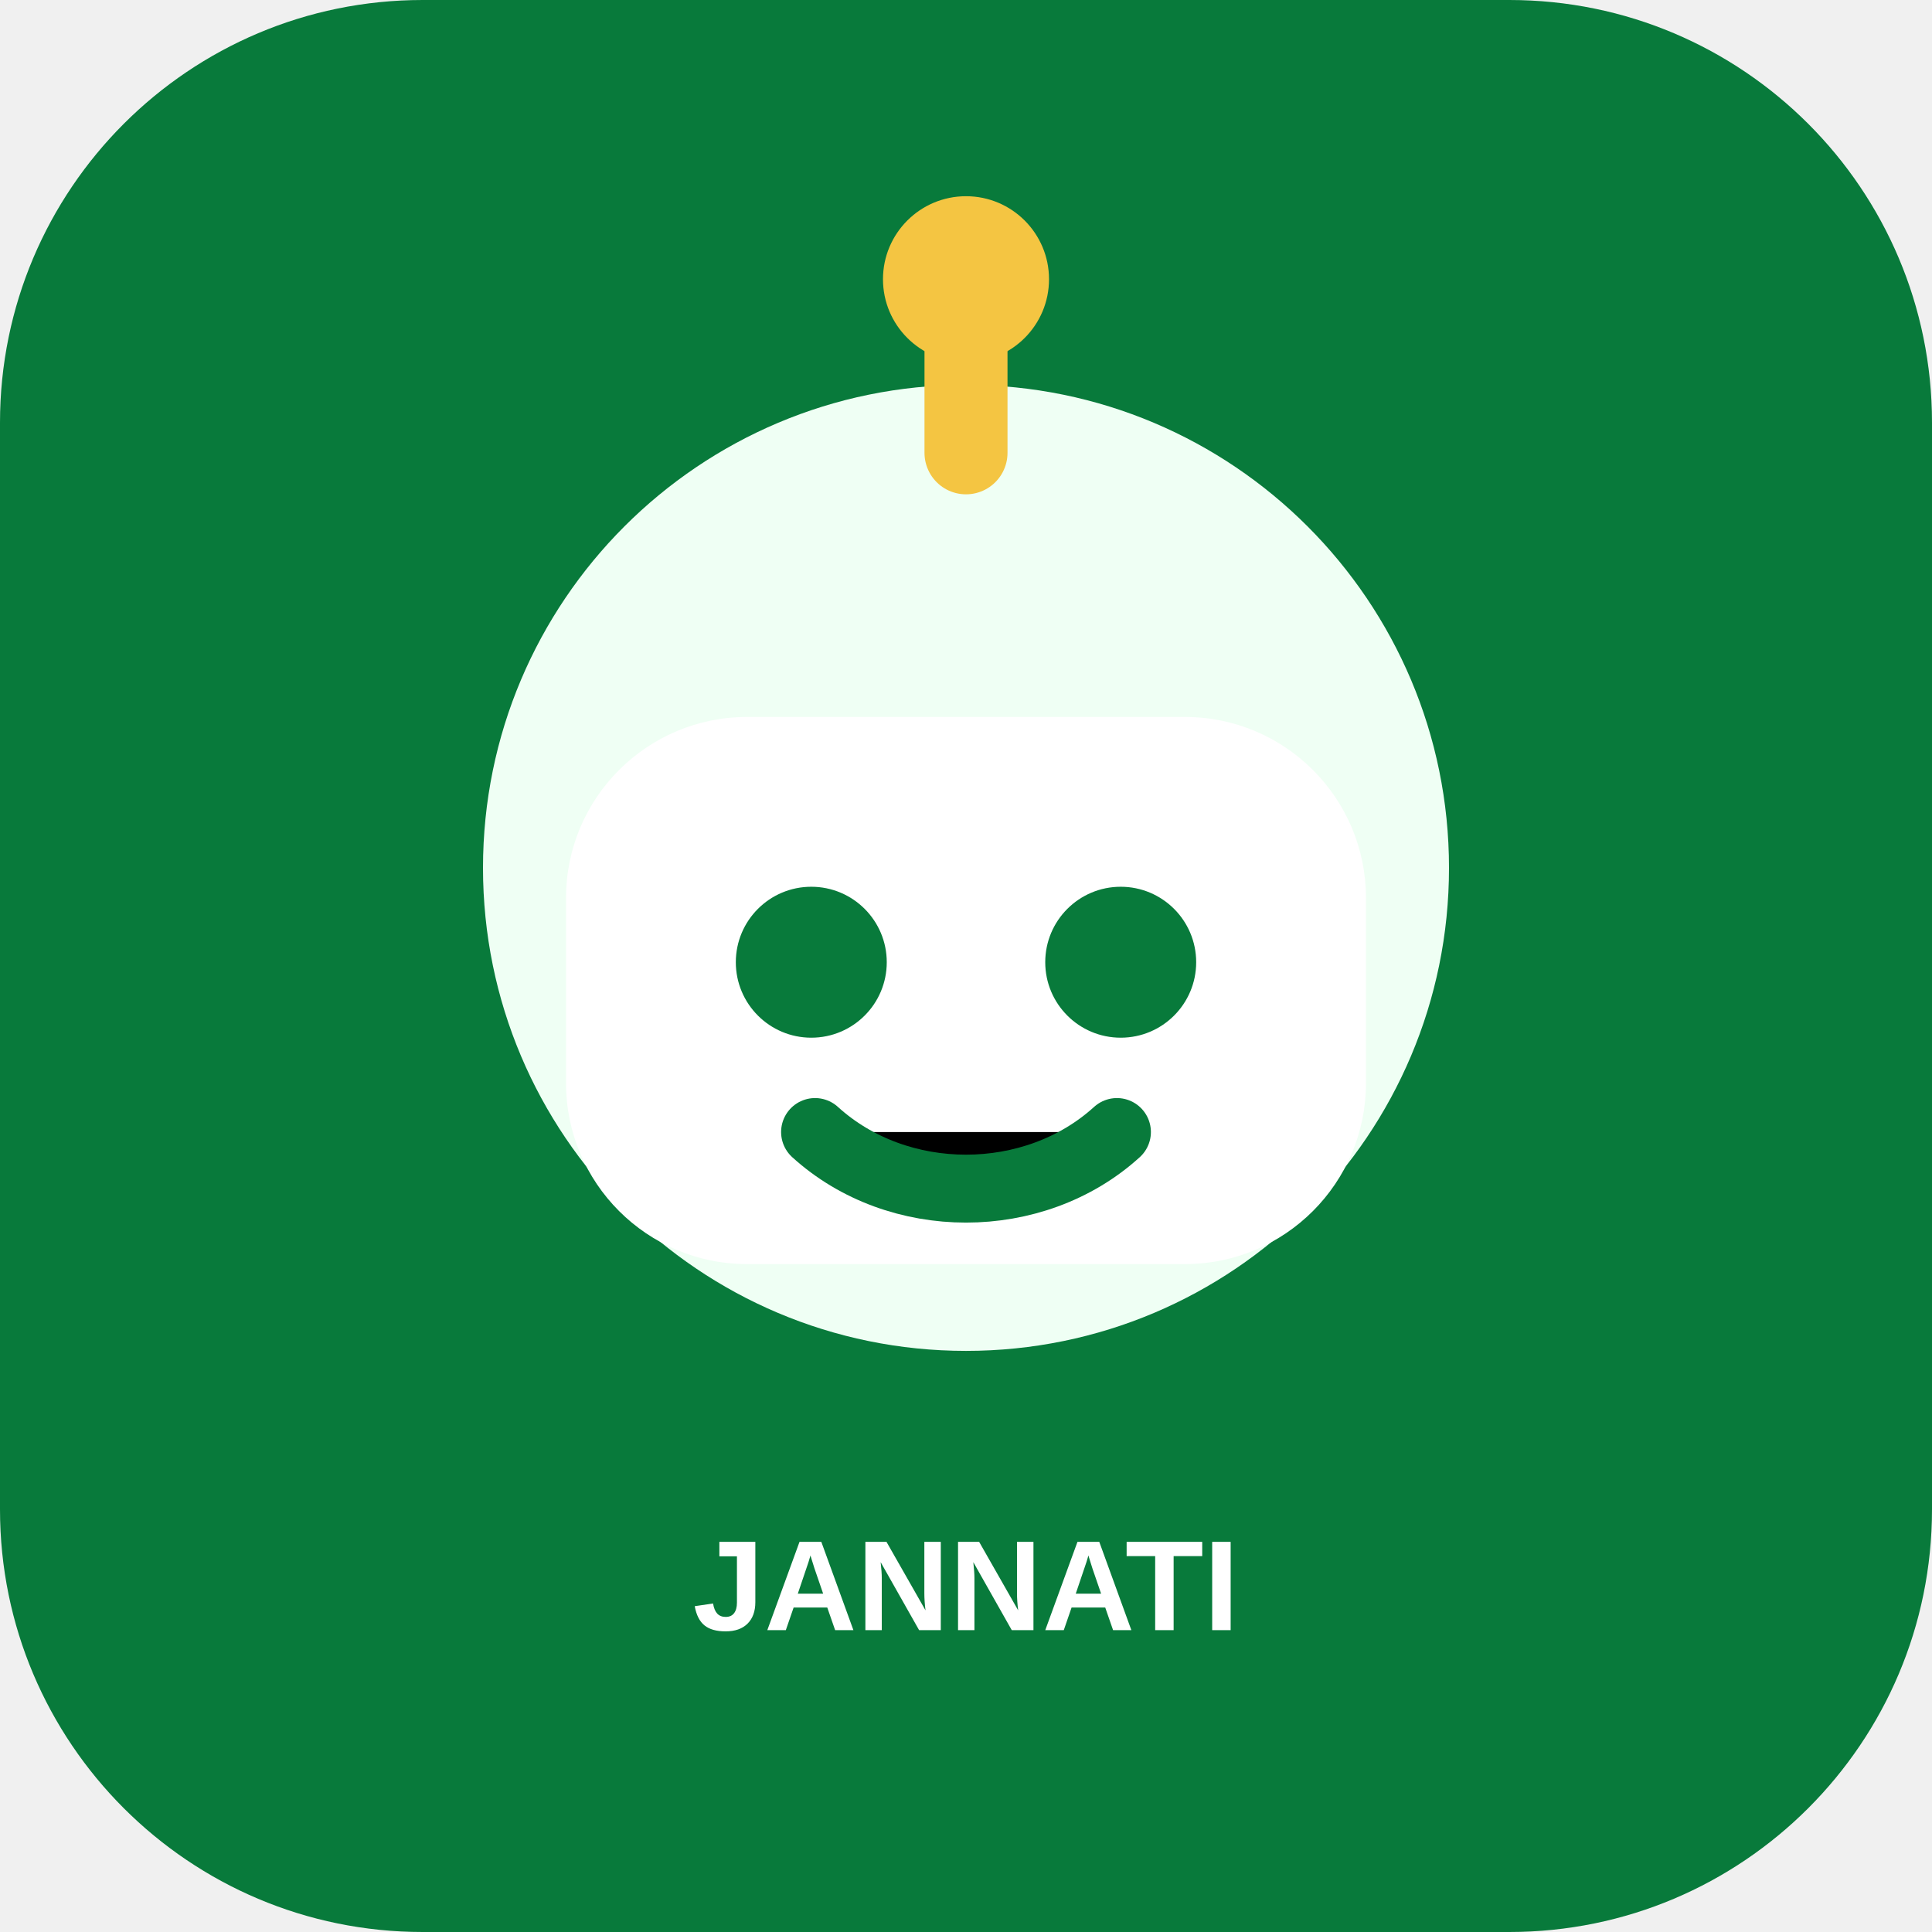
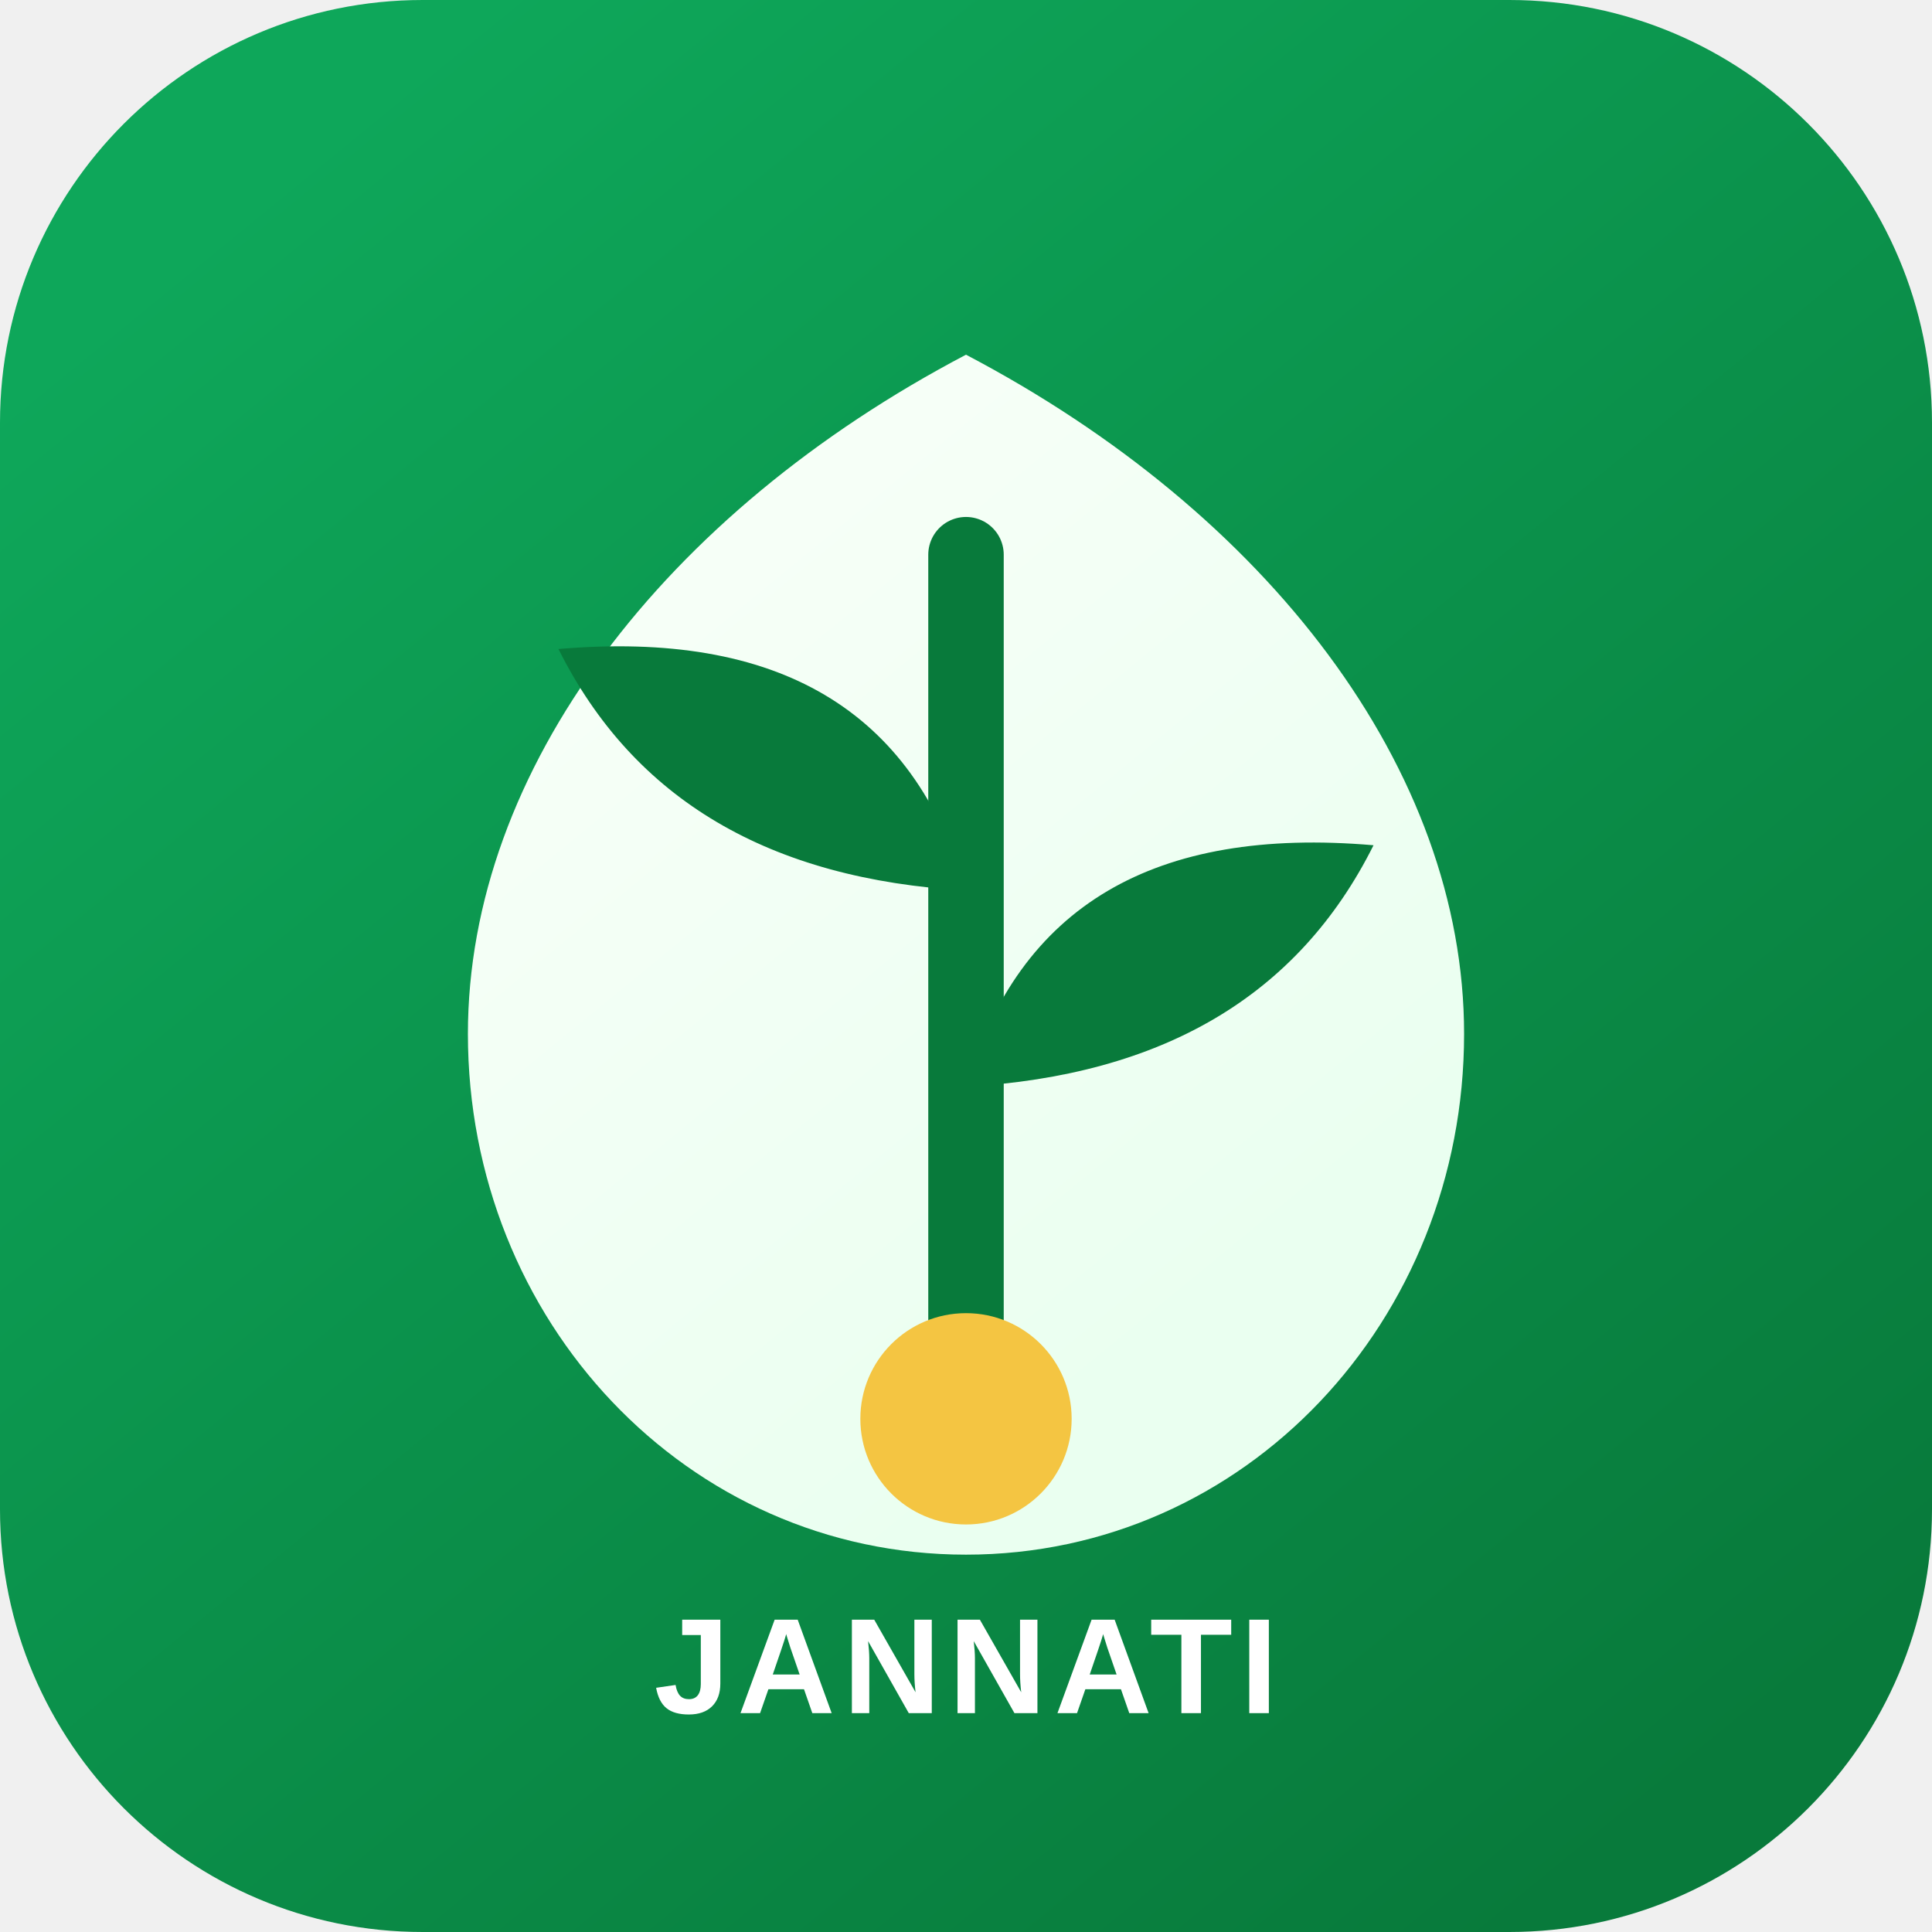
- <svg xmlns="http://www.w3.org/2000/svg" width="512" height="512" viewBox="0 0 512 512">
-   <rect width="512" height="512" rx="112" fill="#087A3B" />
-   <circle cx="256" cy="230" r="128" fill="#EFFFF4" />
-   <rect x="150" y="190" width="212" height="145" rx="48" fill="#FFFFFF" />
-   <circle cx="215" cy="255" r="20" fill="#087A3B" />
-   <circle cx="297" cy="255" r="20" fill="#087A3B" />
-   <path d="M216 300C238 320 274 320 296 300" stroke="#087A3B" stroke-width="18" stroke-linecap="round" />
-   <path d="M256 120V90" stroke="#F4C542" stroke-width="22" stroke-linecap="round" />
-   <circle cx="256" cy="74" r="22" fill="#F4C542" />
-   <text x="256" y="432" text-anchor="middle" font-family="Arial" font-size="34" font-weight="800" fill="#FFFFFF">JANNATI</text>
+ <svg xmlns="http://www.w3.org/2000/svg" width="512" height="512" viewBox="0 0 512 512" role="img" aria-label="Jannati AI Tutor logo">
+   <defs>
+     <linearGradient id="bg" x1="80" y1="40" x2="440" y2="480" gradientUnits="userSpaceOnUse">
+       <stop stop-color="#0EA75A" />
+       <stop offset="1" stop-color="#087A3B" />
+     </linearGradient>
+     <linearGradient id="leaf" x1="170" y1="120" x2="342" y2="330" gradientUnits="userSpaceOnUse">
+       <stop stop-color="#F8FFF8" />
+       <stop offset="1" stop-color="#EAFFF0" />
+     </linearGradient>
+   </defs>
+   <rect width="512" height="512" rx="112" fill="url(#bg)" />
+   <path d="M256 94c80 42 132 110 132 180 0 76-58 138-132 138s-132-62-132-138c0-70 52-138 132-180Z" fill="url(#leaf)" />
+   <path d="M256 147v211" stroke="#087A3B" stroke-width="20" stroke-linecap="round" />
+   <path d="M256 236c-52-3-88-24-108-64 58-5 94 16 108 64Zm0 52c52-3 88-24 108-64-58-5-94 16-108 64Z" fill="#087A3B" />
+   <circle cx="256" cy="376" r="28" fill="#F4C542" />
+   <text x="256" y="454" text-anchor="middle" font-family="Arial, sans-serif" font-size="36" font-weight="800" letter-spacing="2" fill="#FFFFFF">JANNATI</text>
</svg>
